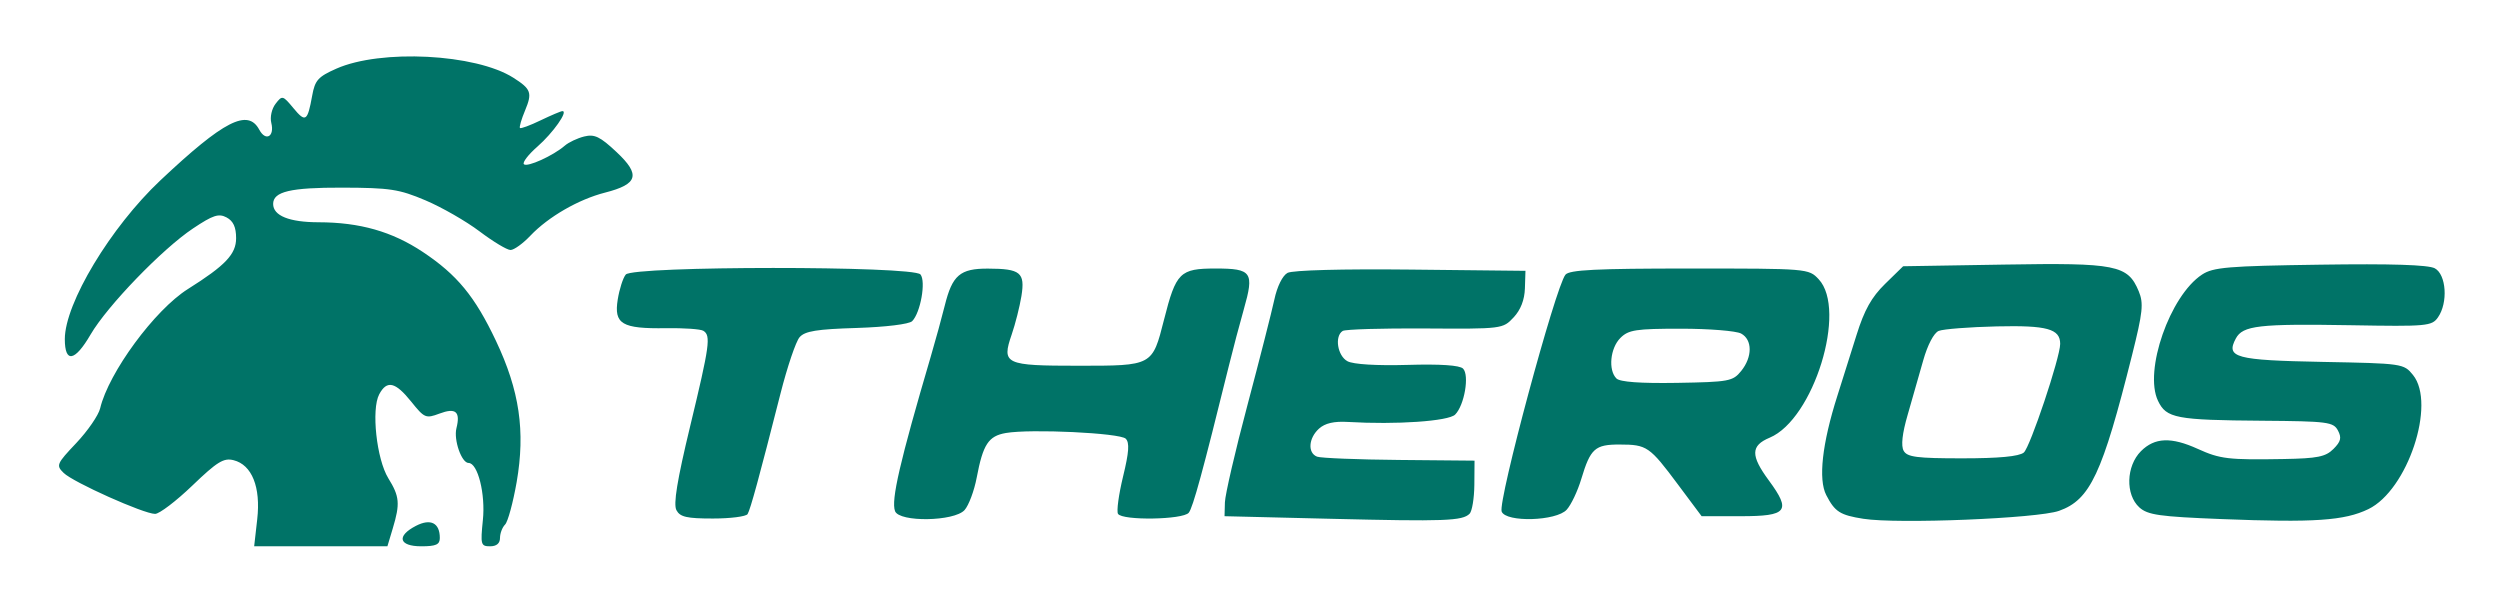
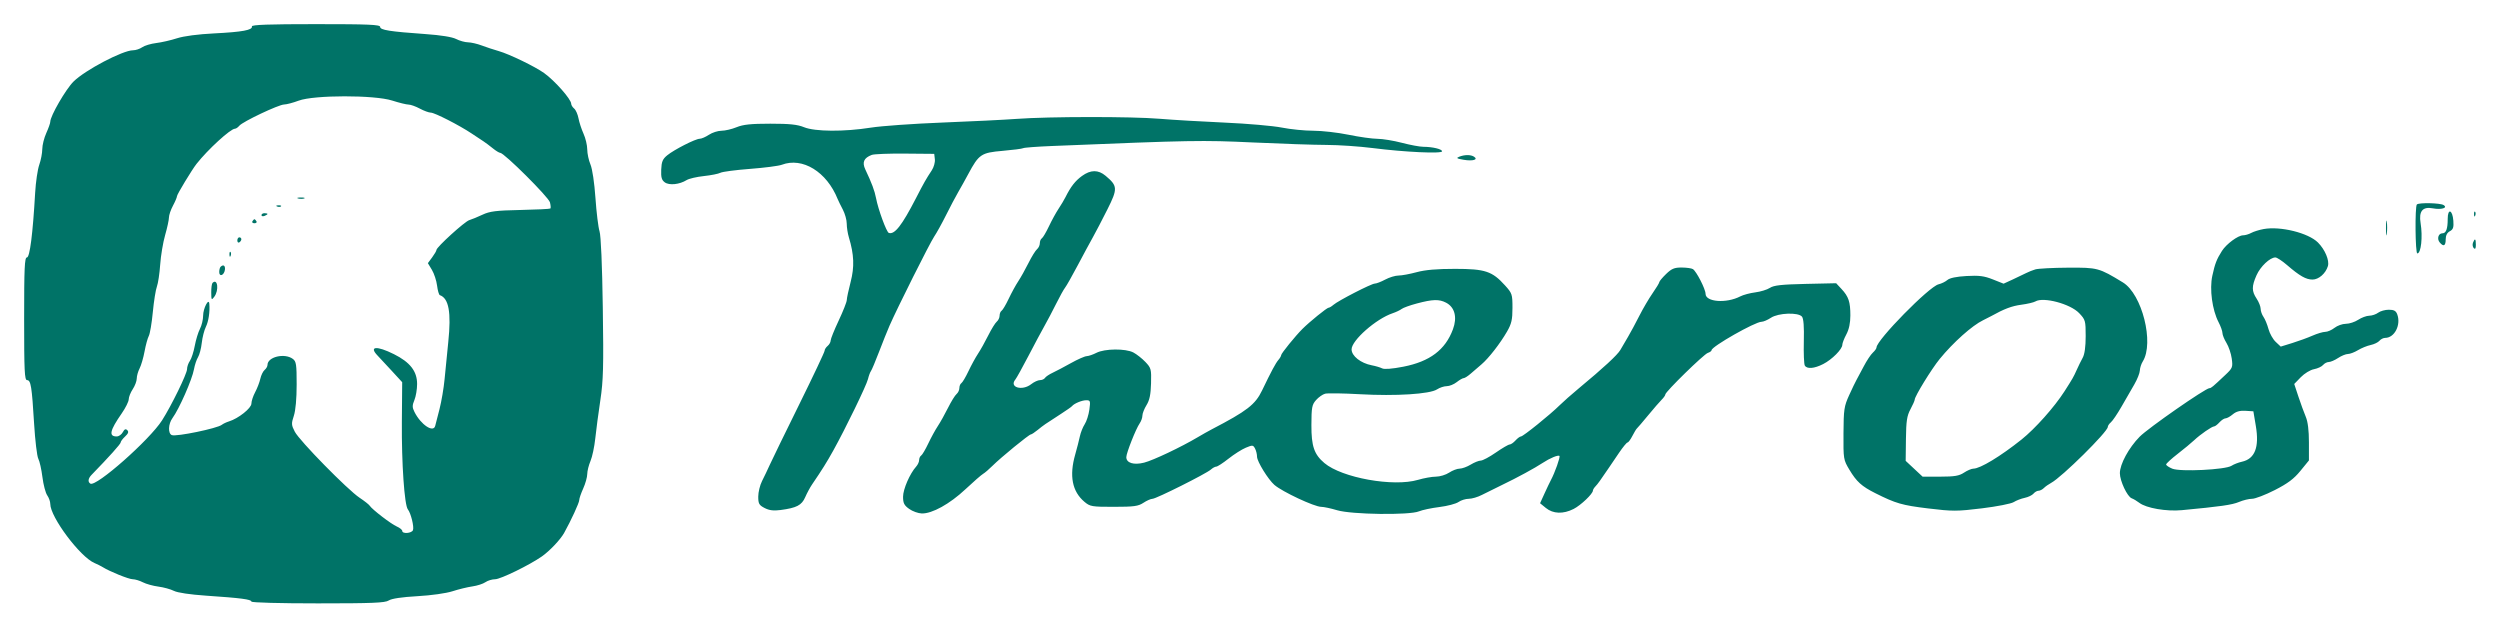
- <svg xmlns="http://www.w3.org/2000/svg" viewBox="0 0 540 130" fill="none">
-   <path fill-rule="evenodd" d="M 84.84 114.13 C 86.45 108.77 86.31 107.24 83.88 103.31 C 81.34 99.19 80.17 88.42 81.91 85.17 C 83.57 82.06 85.39 82.48 88.82 86.75 C 91.67 90.31 91.98 90.44 94.91 89.34 C 98.44 88.01 99.49 88.91 98.59 92.50 C 97.96 95.02 99.70 100.00 101.21 100.00 C 103.20 100.00 104.89 106.71 104.30 112.34 C 103.76 117.64 103.86 118.00 105.86 118.00 C 107.25 118.00 108.00 117.37 108.00 116.20 C 108.00 115.21 108.49 113.91 109.10 113.30 C 109.70 112.70 110.82 108.57 111.60 104.12 C 113.50 93.13 112.22 84.37 107.12 73.61 C 102.56 63.99 98.73 59.35 91.31 54.41 C 84.66 50.00 77.73 48.03 68.82 48.01 C 62.48 48.00 59.00 46.60 59.00 44.05 C 59.00 41.38 62.74 40.50 73.90 40.53 C 84.23 40.56 86.20 40.86 91.89 43.27 C 95.41 44.76 100.68 47.78 103.60 49.99 C 106.52 52.19 109.52 54.00 110.27 54.00 C 111.02 54.00 112.95 52.61 114.56 50.91 C 118.45 46.82 124.97 43.06 130.70 41.60 C 137.82 39.78 138.40 37.75 133.19 32.86 C 129.61 29.50 128.42 28.93 126.19 29.48 C 124.71 29.85 122.83 30.74 122.00 31.46 C 119.50 33.63 113.86 36.19 113.16 35.47 C 112.80 35.10 114.12 33.38 116.10 31.65 C 119.47 28.69 122.78 24.00 121.49 24.00 C 121.17 24.00 119.05 24.90 116.78 25.99 C 114.51 27.09 112.50 27.83 112.31 27.65 C 112.13 27.46 112.62 25.75 113.42 23.85 C 115.01 20.03 114.72 19.23 110.88 16.79 C 102.75 11.62 82.27 10.57 72.65 14.83 C 68.70 16.58 68.03 17.33 67.43 20.67 C 66.42 26.24 66.00 26.52 63.38 23.36 C 61.08 20.59 60.96 20.56 59.53 22.41 C 58.69 23.49 58.29 25.30 58.60 26.55 C 59.34 29.50 57.40 30.61 56.01 28.03 C 53.54 23.40 48.35 26.05 34.63 38.97 C 23.89 49.09 14.00 65.52 14.00 73.25 C 14.00 78.49 16.17 78.10 19.57 72.25 C 23.16 66.09 35.07 53.75 41.70 49.34 C 46.03 46.45 47.24 46.06 48.95 46.97 C 50.40 47.75 51.00 49.07 51.00 51.45 C 51.00 54.90 48.70 57.33 40.59 62.43 C 33.43 66.93 23.46 80.48 21.63 88.21 C 21.27 89.70 18.96 93.06 16.49 95.68 C 12.21 100.20 12.08 100.52 13.75 102.15 C 15.80 104.17 31.06 111.00 33.50 111.00 C 34.42 111.00 38.04 108.25 41.55 104.88 C 46.90 99.74 48.32 98.86 50.44 99.40 C 54.42 100.39 56.35 105.21 55.56 112.16 L 54.90 118.00 L 69.29 118.00 L 83.68 118.00 L 84.84 114.13 Z M 95.00 116.20 C 95.00 112.95 93.02 111.94 89.85 113.58 C 85.57 115.79 86.15 118.00 91.00 118.00 C 94.19 118.00 95.00 117.63 95.00 116.20 Z M 317.43 110.97 C 317.97 110.43 318.43 107.63 318.46 104.74 L 318.50 99.50 L 302.24 99.35 C 293.30 99.27 285.31 98.95 284.49 98.64 C 282.42 97.84 282.63 94.65 284.90 92.59 C 286.20 91.41 288.15 90.96 291.15 91.14 C 301.59 91.76 312.88 90.98 314.31 89.55 C 316.31 87.55 317.43 81.03 316.02 79.62 C 315.29 78.89 311.12 78.61 304.01 78.82 C 297.37 79.01 292.31 78.70 291.06 78.03 C 288.89 76.87 288.22 72.60 290.03 71.48 C 290.60 71.13 298.61 70.89 307.83 70.95 C 324.46 71.06 324.62 71.04 326.93 68.57 C 328.46 66.95 329.30 64.78 329.38 62.30 L 329.50 58.50 L 304.72 58.23 C 289.94 58.07 279.20 58.36 278.11 58.94 C 277.03 59.52 275.86 61.88 275.26 64.71 C 274.69 67.34 272.08 77.60 269.45 87.50 C 266.81 97.40 264.63 106.85 264.58 108.50 L 264.50 111.50 L 287.50 112.06 C 312.09 112.66 315.88 112.52 317.43 110.97 Z M 444.76 110.34 C 451.48 107.95 454.09 102.38 460.52 76.72 C 462.85 67.42 463.05 65.53 461.97 62.92 C 459.61 57.24 457.14 56.74 432.88 57.15 L 411.08 57.51 L 407.17 61.33 C 404.25 64.19 402.70 66.96 401.02 72.33 C 399.79 76.27 397.92 82.20 396.87 85.50 C 393.58 95.83 392.72 103.55 394.47 106.94 C 396.34 110.56 397.44 111.26 402.50 112.06 C 409.83 113.22 440.14 111.99 444.76 110.34 Z M 511.57 109.97 C 520.04 105.87 526.24 87.22 521.21 81.00 C 519.21 78.53 518.96 78.50 501.64 78.17 C 482.83 77.81 480.73 77.24 482.94 73.11 C 484.44 70.31 487.92 69.91 507.85 70.25 C 524.24 70.54 525.28 70.44 526.60 68.55 C 528.81 65.40 528.41 59.29 525.91 57.95 C 524.50 57.20 516.52 56.94 501.12 57.17 C 481.22 57.46 478.06 57.72 475.64 59.31 C 468.70 63.86 463.03 80.12 466.13 86.58 C 467.93 90.34 469.99 90.74 488.71 90.88 C 502.78 90.99 504.01 91.15 504.99 92.98 C 505.83 94.55 505.63 95.37 504.02 96.98 C 502.33 98.67 500.58 99.02 493.25 99.15 C 481.30 99.36 479.54 99.15 474.70 96.95 C 468.97 94.35 465.42 94.49 462.45 97.45 C 459.24 100.67 459.06 106.84 462.10 109.60 C 463.91 111.23 466.40 111.59 479.85 112.12 C 499.90 112.91 506.40 112.47 511.57 109.97 Z M 161.48 111.04 C 162.09 110.04 163.98 103.12 168.59 85.00 C 170.06 79.22 171.91 73.75 172.71 72.84 C 173.85 71.52 176.43 71.10 185.03 70.84 C 191.32 70.64 196.38 70.02 197.03 69.37 C 198.83 67.56 200.04 60.76 198.82 59.28 C 197.26 57.40 136.73 57.42 135.17 59.30 C 134.57 60.01 133.79 62.45 133.43 64.70 C 132.58 70.00 134.33 71.03 143.85 70.89 C 147.69 70.83 151.33 71.08 151.92 71.45 C 153.58 72.48 153.30 74.53 149.07 92.08 C 146.25 103.78 145.42 108.91 146.11 110.20 C 146.89 111.67 148.35 112.00 153.98 112.00 C 157.77 112.00 161.15 111.57 161.48 111.04 Z M 208.34 110.18 C 209.24 109.18 210.43 106.02 210.97 103.15 C 212.33 95.97 213.51 94.18 217.26 93.53 C 222.61 92.60 241.92 93.52 243.16 94.76 C 244.01 95.61 243.86 97.68 242.58 102.94 C 241.64 106.81 241.15 110.44 241.49 110.99 C 242.41 112.48 255.54 112.27 256.77 110.75 C 257.67 109.65 259.81 101.81 265.44 79.00 C 266.32 75.42 267.77 69.95 268.66 66.82 C 270.95 58.78 270.41 58.00 262.55 58.00 C 254.86 58.00 254.02 58.83 251.44 69.01 C 248.89 79.05 248.99 79.00 232.97 79.00 C 217.03 79.00 216.32 78.67 218.53 72.24 C 219.32 69.95 220.26 66.21 220.63 63.94 C 221.44 58.86 220.43 58.04 213.40 58.02 C 207.37 58.00 205.70 59.43 204.07 66.00 C 203.46 68.47 202.10 73.42 201.05 77.00 C 194.37 99.71 192.43 108.08 193.33 110.41 C 194.26 112.84 206.10 112.65 208.34 110.18 Z M 338.41 110.09 C 339.36 109.05 340.78 106.06 341.56 103.45 C 343.54 96.87 344.52 96.00 349.87 96.02 C 355.74 96.03 356.30 96.42 362.45 104.67 L 367.55 111.50 L 376.01 111.50 C 386.08 111.50 386.94 110.40 382.08 103.79 C 378.10 98.39 378.14 96.26 382.25 94.54 C 391.74 90.57 399.04 66.93 392.83 60.31 C 390.66 58.01 390.52 58.00 364.95 58.00 C 344.75 58.00 339.01 58.29 338.14 59.33 C 336.00 61.91 323.51 108.29 324.36 110.50 C 325.28 112.88 336.18 112.57 338.41 110.09 Z M 411.19 97.37 C 410.59 96.30 410.88 93.64 412.05 89.62 C 413.03 86.25 414.54 80.96 415.41 77.86 C 416.35 74.52 417.71 71.92 418.75 71.48 C 419.71 71.08 425.36 70.64 431.30 70.50 C 442.17 70.25 445.00 71.03 445.00 74.28 C 445.00 77.21 438.49 96.64 437.14 97.75 C 436.11 98.59 431.79 99.00 423.86 99.00 C 414.02 99.00 411.95 98.73 411.19 97.37 Z M 349.15 81.75 C 347.34 79.94 347.80 75.20 350.00 73.00 C 351.76 71.24 353.33 71.00 363.07 71.00 C 369.15 71.00 375.00 71.47 376.07 72.04 C 378.54 73.36 378.55 77.10 376.09 80.14 C 374.29 82.36 373.46 82.51 362.24 82.70 C 354.34 82.83 349.91 82.51 349.15 81.75 Z" fill="#007367" />
+ <svg xmlns="http://www.w3.org/2000/svg" viewBox="-12 -12 1243 312" fill="none">
+   <path fill-rule="evenodd" d="M 113.250 1.137 C 113.648 2.948, 108.482 3.904, 94.518 4.603 C 86.447 5.007, 79.410 5.931, 76 7.034 C 72.975 8.013, 68.332 9.076, 65.683 9.397 C 63.034 9.718, 59.896 10.660, 58.711 11.490 C 57.525 12.321, 55.467 13, 54.137 13 C 49.054 13, 30.283 22.867, 24.558 28.548 C 20.698 32.379, 13 45.689, 13 48.532 C 13 49.219, 12.110 51.743, 11.022 54.141 C 9.934 56.538, 9.034 60.131, 9.022 62.124 C 9.010 64.118, 8.331 67.644, 7.514 69.960 C 6.697 72.276, 5.780 78.520, 5.477 83.836 C 4.307 104.369, 2.825 116, 1.381 116 C 0.237 116, 0 121.228, 0 146.500 C 0 172.522, 0.214 177, 1.455 177 C 3.337 177, 3.833 180.072, 4.960 198.703 C 5.465 207.064, 6.406 214.891, 7.051 216.095 C 7.696 217.300, 8.613 221.394, 9.091 225.194 C 9.568 228.993, 10.642 233.079, 11.479 234.273 C 12.316 235.468, 13 237.398, 13 238.563 C 13 245.099, 27.855 264.937, 35 267.943 C 36.375 268.522, 38.175 269.419, 39 269.937 C 42.525 272.149, 52.045 276, 53.988 276 C 55.149 276, 57.419 276.683, 59.032 277.517 C 60.646 278.351, 64.111 279.314, 66.733 279.657 C 69.355 280, 72.839 280.957, 74.475 281.783 C 76.291 282.699, 82.530 283.627, 90.475 284.164 C 107.725 285.329, 113 286.017, 113 287.101 C 113 287.615, 127.144 288, 146.035 288 C 173.176 288, 179.466 287.742, 181.285 286.553 C 182.717 285.617, 187.743 284.865, 195.500 284.426 C 202.447 284.033, 209.816 282.996, 213 281.965 C 216.025 280.985, 220.470 279.903, 222.877 279.560 C 225.284 279.217, 228.197 278.275, 229.349 277.468 C 230.502 276.661, 232.676 276, 234.180 276 C 236.847 276, 251.256 268.966, 257.418 264.656 C 261.254 261.972, 266.626 256.307, 268.469 253 C 271.930 246.790, 276 237.955, 276 236.651 C 276 235.863, 276.890 233.257, 277.978 230.859 C 279.066 228.462, 279.966 225.248, 279.978 223.718 C 279.990 222.188, 280.715 219.263, 281.590 217.218 C 282.464 215.173, 283.534 210.125, 283.969 206 C 284.403 201.875, 285.536 193.325, 286.488 187 C 287.962 177.197, 288.143 170.408, 287.713 141 C 287.402 119.667, 286.781 105.164, 286.087 103 C 285.470 101.075, 284.559 93.650, 284.063 86.500 C 283.532 78.849, 282.510 71.970, 281.580 69.782 C 280.711 67.737, 279.990 64.362, 279.978 62.282 C 279.966 60.202, 279.136 56.695, 278.134 54.490 C 277.132 52.284, 276.005 48.842, 275.630 46.840 C 275.254 44.839, 274.284 42.651, 273.474 41.978 C 272.663 41.305, 272 40.233, 272 39.595 C 272 37.374, 263.913 28.195, 258.563 24.344 C 254.109 21.137, 241.233 14.895, 236.006 13.410 C 233.528 12.705, 229.700 11.445, 227.500 10.608 C 225.300 9.772, 222.240 9.068, 220.700 9.044 C 219.161 9.020, 216.508 8.280, 214.806 7.400 C 212.857 6.392, 207.229 5.483, 199.606 4.945 C 181.703 3.681, 177 2.935, 177 1.361 C 177 0.241, 171.322 -0, 145 -0 C 121.622 -0, 113.067 0.306, 113.250 1.137 M 136.500 38.045 C 133.750 39.075, 130.495 39.936, 129.267 39.958 C 126.530 40.009, 108.691 48.462, 106.987 50.516 C 106.309 51.332, 105.330 52, 104.810 52 C 102.623 52, 91.340 62.329, 85.706 69.491 C 83.434 72.378, 76.013 84.639, 76.007 85.515 C 76.003 86.073, 75.100 88.209, 74 90.261 C 72.900 92.314, 72 94.958, 72 96.139 C 72 97.319, 71.146 101.258, 70.102 104.892 C 69.059 108.526, 67.954 115.129, 67.648 119.565 C 67.342 124.001, 66.603 128.915, 66.006 130.485 C 65.409 132.055, 64.498 137.775, 63.981 143.196 C 63.465 148.617, 62.568 153.939, 61.988 155.023 C 61.408 156.106, 60.456 159.573, 59.874 162.726 C 59.291 165.880, 58.181 169.684, 57.407 171.180 C 56.633 172.676, 55.997 174.936, 55.993 176.200 C 55.990 177.465, 55.093 179.850, 54 181.500 C 52.907 183.150, 52.010 185.405, 52.007 186.511 C 52.003 187.618, 50.442 190.768, 48.538 193.511 C 42.574 202.107, 41.941 205, 46.024 205 C 47.072 205, 48.437 204.052, 49.057 202.893 C 49.879 201.358, 50.485 201.085, 51.287 201.887 C 52.090 202.690, 51.793 203.544, 50.194 205.033 C 48.988 206.158, 48 207.485, 48 207.982 C 48 208.725, 42.245 215.134, 33.540 224.084 C 31.794 225.880, 31.556 227.608, 32.938 228.462 C 35.776 230.216, 62.346 206.757, 68.572 197 C 73.255 189.662, 81 173.794, 81 171.538 C 81 170.387, 81.635 168.539, 82.411 167.431 C 83.187 166.323, 84.278 162.960, 84.835 159.958 C 85.392 156.956, 86.555 153.150, 87.418 151.500 C 88.281 149.850, 88.990 146.899, 88.994 144.941 C 89 141.331, 91.797 135.929, 92.070 139 C 92.421 142.964, 91.704 147.785, 90.359 150.500 C 89.541 152.150, 88.622 155.750, 88.317 158.500 C 88.012 161.250, 87.173 164.447, 86.454 165.604 C 85.734 166.761, 84.831 169.461, 84.446 171.604 C 83.528 176.720, 77.092 191.331, 73.750 195.885 C 71.629 198.775, 71.457 203.578, 73.447 204.341 C 75.691 205.203, 96.058 200.994, 98.295 199.207 C 98.958 198.678, 100.555 197.921, 101.844 197.525 C 106.512 196.092, 113 190.939, 113 188.664 C 113 187.458, 113.840 184.902, 114.867 182.985 C 115.893 181.068, 117.047 178.069, 117.431 176.319 C 117.815 174.570, 118.775 172.602, 119.564 171.947 C 120.354 171.291, 121 170.167, 121 169.449 C 121 165.446, 129.443 163.410, 133.559 166.419 C 135.283 167.680, 135.500 169.107, 135.500 179.169 C 135.500 186.240, 134.970 192.097, 134.091 194.747 C 132.808 198.615, 132.852 199.322, 134.591 202.670 C 136.927 207.167, 160.865 231.564, 166.793 235.489 C 169.154 237.053, 171.404 238.820, 171.793 239.416 C 173.029 241.312, 182.394 248.507, 185.250 249.755 C 186.762 250.416, 188 251.417, 188 251.979 C 188 253.547, 192.713 253.190, 193.333 251.575 C 193.961 249.938, 192.276 243.094, 190.797 241.278 C 189.076 239.165, 187.641 218.272, 187.807 197.763 L 187.967 178.026 182.734 172.330 C 179.855 169.197, 176.713 165.817, 175.750 164.817 C 171.257 160.152, 175.259 159.790, 183.854 164.085 C 191.916 168.114, 195.385 172.578, 195.385 178.925 C 195.385 181.528, 194.784 185.107, 194.050 186.879 C 192.936 189.569, 192.938 190.546, 194.060 192.800 C 197.207 199.120, 203.466 203.334, 204.382 199.750 C 204.558 199.063, 205.513 195.350, 206.504 191.500 C 207.495 187.650, 208.641 180.900, 209.050 176.500 C 209.459 172.100, 210.285 163.775, 210.885 158 C 212.413 143.290, 211.156 136.324, 206.685 134.745 C 206.238 134.586, 205.618 132.442, 205.309 129.978 C 205.001 127.515, 203.846 124.002, 202.744 122.172 L 200.740 118.843 202.870 115.962 C 204.041 114.377, 205 112.725, 205 112.291 C 205 110.900, 219.069 98.111, 221.326 97.451 C 222.522 97.101, 225.468 95.889, 227.874 94.758 C 231.534 93.037, 234.616 92.652, 246.741 92.400 C 254.713 92.234, 261.429 91.904, 261.666 91.667 C 261.903 91.430, 261.800 90.052, 261.437 88.604 C 260.791 86.032, 238.662 64, 236.724 64 C 236.210 64, 234.549 62.987, 233.033 61.750 C 231.518 60.513, 229.428 58.946, 228.389 58.268 C 227.350 57.591, 224.700 55.837, 222.500 54.370 C 216.278 50.221, 204.092 44, 202.188 44 C 201.243 44, 198.791 43.100, 196.739 42 C 194.686 40.900, 192.164 40, 191.134 40 C 190.104 40, 186.443 39.100, 183 38 C 174.131 35.167, 144.113 35.196, 136.500 38.045 M 493.500 47.107 C 487.450 47.556, 470.800 48.380, 456.500 48.937 C 442.200 49.494, 426.225 50.628, 421 51.457 C 407.720 53.564, 393.196 53.474, 387.770 51.250 C 384.487 49.904, 380.611 49.500, 371 49.500 C 361.389 49.500, 357.513 49.904, 354.230 51.250 C 351.881 52.213, 348.506 53.003, 346.730 53.007 C 344.953 53.010, 342.150 53.907, 340.500 55 C 338.850 56.093, 336.784 56.990, 335.910 56.993 C 333.781 57.002, 323.193 62.391, 319.727 65.229 C 317.464 67.082, 316.917 68.394, 316.755 72.351 C 316.599 76.168, 316.977 77.512, 318.528 78.657 C 320.722 80.275, 325.866 79.746, 329.396 77.540 C 330.553 76.816, 334.403 75.917, 337.951 75.540 C 341.499 75.163, 345.201 74.428, 346.176 73.906 C 347.152 73.383, 353.795 72.511, 360.937 71.968 C 368.080 71.424, 375.174 70.504, 376.701 69.924 C 387.001 66.008, 399.062 73.417, 404.499 87 C 404.829 87.825, 405.977 90.164, 407.050 92.198 C 408.122 94.232, 409 97.385, 409 99.205 C 409 101.024, 409.476 104.085, 410.058 106.007 C 412.649 114.558, 412.889 120.658, 410.933 128.190 C 409.889 132.211, 409.027 136.261, 409.017 137.191 C 409.008 138.121, 407.200 142.706, 405 147.380 C 402.800 152.054, 401 156.525, 401 157.317 C 401 158.108, 400.325 159.315, 399.500 160 C 398.675 160.685, 398 161.752, 398.001 162.372 C 398.001 162.993, 392.337 174.975, 385.413 189 C 378.489 203.025, 371.909 216.525, 370.790 219 C 369.672 221.475, 367.911 225.164, 366.878 227.198 C 365.845 229.232, 365 232.708, 365 234.922 C 365 238.430, 365.407 239.159, 368.159 240.582 C 370.448 241.766, 372.628 242.042, 376.077 241.584 C 384.114 240.518, 386.592 239.229, 388.353 235.198 C 389.241 233.164, 390.763 230.334, 391.734 228.910 C 396.741 221.564, 399.017 217.926, 402.311 212 C 408.405 201.037, 418.812 179.606, 419.564 176.469 C 419.955 174.836, 420.616 173.050, 421.033 172.500 C 421.449 171.950, 423.250 167.675, 425.034 163 C 426.819 158.325, 429.163 152.475, 430.243 150 C 434.091 141.184, 450.285 108.859, 452.457 105.658 C 453.673 103.867, 456.339 99.048, 458.382 94.951 C 460.425 90.853, 463.147 85.700, 464.432 83.500 C 465.716 81.300, 467.971 77.250, 469.441 74.500 C 474.677 64.711, 475.861 63.912, 486.471 63.003 C 491.642 62.559, 496.255 61.960, 496.724 61.671 C 497.192 61.381, 503.633 60.897, 511.037 60.593 C 580.962 57.730, 585.622 57.647, 610.921 58.831 C 624.990 59.488, 641.450 60.040, 647.500 60.057 C 653.550 60.074, 663.900 60.775, 670.500 61.616 C 686.356 63.636, 705 64.509, 705 63.233 C 705 62.128, 700.338 61.009, 695.625 60.983 C 693.906 60.973, 689.125 60.081, 685 59 C 680.875 57.919, 675.412 57.027, 672.860 57.017 C 670.308 57.008, 663.846 56.100, 658.500 55 C 653.154 53.900, 645.269 53, 640.978 53 C 636.687 53, 629.649 52.297, 625.338 51.437 C 621.027 50.577, 608.275 49.465, 597 48.964 C 585.725 48.463, 571.100 47.602, 564.500 47.051 C 550.572 45.886, 509.491 45.919, 493.500 47.107 M 421.465 65.009 C 417.504 66.503, 416.538 68.683, 418.246 72.276 C 421.390 78.889, 422.891 82.901, 423.564 86.490 C 424.622 92.127, 428.770 103.423, 429.924 103.808 C 432.795 104.765, 436.457 100.077, 443.443 86.500 C 447.360 78.887, 448.463 76.944, 451.272 72.706 C 452.291 71.170, 452.984 68.695, 452.812 67.206 L 452.500 64.500 438 64.371 C 430.025 64.300, 422.584 64.587, 421.465 65.009 M 713.500 65.931 C 711.874 66.574, 712.288 66.856, 715.713 67.442 C 720.309 68.229, 723.180 67.362, 720.857 65.890 C 719.211 64.847, 716.199 64.864, 713.500 65.931 M 525.944 75.503 C 522.609 77.926, 520.375 80.795, 517.770 86 C 517.082 87.375, 515.512 90.011, 514.281 91.857 C 513.051 93.704, 510.908 97.615, 509.520 100.550 C 508.132 103.484, 506.547 106.162, 505.998 106.501 C 505.449 106.840, 505 107.936, 505 108.937 C 505 109.937, 504.369 111.278, 503.599 111.918 C 502.828 112.558, 500.916 115.650, 499.350 118.791 C 497.785 121.931, 495.500 126.011, 494.274 127.857 C 493.047 129.704, 490.908 133.615, 489.520 136.550 C 488.132 139.484, 486.547 142.162, 485.998 142.501 C 485.449 142.840, 485 143.936, 485 144.937 C 485 145.937, 484.369 147.278, 483.599 147.918 C 482.828 148.558, 480.916 151.650, 479.350 154.791 C 477.785 157.931, 475.500 162.011, 474.274 163.857 C 473.047 165.704, 470.908 169.615, 469.520 172.550 C 468.132 175.484, 466.547 178.162, 465.998 178.501 C 465.449 178.840, 465 179.936, 465 180.937 C 465 181.937, 464.369 183.278, 463.599 183.918 C 462.828 184.558, 460.916 187.650, 459.350 190.791 C 457.785 193.931, 455.500 198.011, 454.274 199.857 C 453.047 201.704, 450.908 205.615, 449.520 208.550 C 448.132 211.484, 446.547 214.162, 445.998 214.501 C 445.449 214.840, 445 215.844, 445 216.730 C 445 217.617, 444.338 219.074, 443.529 219.968 C 440.393 223.434, 437 231.237, 437 234.985 C 437 238.166, 437.548 239.254, 440.045 241.032 C 441.720 242.225, 444.533 243.241, 446.295 243.291 C 451.430 243.437, 460.197 238.583, 467.994 231.277 C 471.973 227.550, 475.937 224.093, 476.803 223.595 C 477.669 223.097, 479.791 221.275, 481.520 219.547 C 485.551 215.516, 499.630 204, 500.527 204 C 500.903 204, 502.451 202.988, 503.967 201.750 C 506.863 199.385, 507.483 198.957, 515.500 193.794 C 518.250 192.023, 520.725 190.287, 521 189.937 C 522.028 188.626, 525.944 187, 528.070 187 C 530.117 187, 530.227 187.329, 529.630 191.685 C 529.277 194.262, 528.236 197.518, 527.316 198.920 C 526.397 200.323, 525.311 203.052, 524.902 204.985 C 524.493 206.918, 523.454 210.975, 522.591 214 C 519.567 224.611, 521.087 232.371, 527.196 237.512 C 529.979 239.853, 530.844 240, 541.827 239.993 C 551.794 239.988, 553.938 239.696, 556.500 238 C 558.150 236.907, 560.178 236.010, 561.008 236.007 C 562.838 235.999, 587.803 223.488, 590.055 221.450 C 590.936 220.653, 592.144 220, 592.739 220 C 593.334 220, 596.067 218.225, 598.812 216.055 C 601.557 213.885, 605.420 211.434, 607.395 210.608 C 610.742 209.210, 611.056 209.236, 611.994 210.988 C 612.547 212.022, 613 213.864, 613 215.081 C 613 217.437, 618.540 226.429, 621.640 229.105 C 625.621 232.541, 641.554 240, 644.912 240 C 646.166 240, 649.736 240.763, 652.846 241.696 C 659.983 243.837, 688.768 244.225, 693.500 242.244 C 695.150 241.553, 699.734 240.586, 703.686 240.096 C 707.638 239.605, 711.901 238.483, 713.158 237.602 C 714.416 236.721, 716.718 236, 718.274 236 C 719.831 236, 722.768 235.133, 724.802 234.073 C 726.836 233.013, 731.425 230.743, 735 229.030 C 742.223 225.568, 751.179 220.703, 755 218.167 C 758.535 215.820, 762.739 214.073, 763.359 214.692 C 763.862 215.195, 761.100 222.991, 759.097 226.723 C 758.572 227.701, 757.149 230.683, 755.933 233.352 L 753.723 238.204 756.611 240.566 C 760.206 243.506, 765.240 243.681, 770.407 241.047 C 774.036 239.197, 780 233.505, 780 231.891 C 780 231.480, 780.568 230.548, 781.263 229.821 C 782.416 228.615, 783.724 226.802, 788 220.486 C 788.825 219.267, 791.068 215.959, 792.984 213.135 C 794.900 210.311, 796.801 208, 797.208 208 C 797.615 208, 798.698 206.538, 799.614 204.750 C 800.530 202.963, 801.554 201.275, 801.890 201 C 802.225 200.725, 804.726 197.800, 807.447 194.500 C 810.168 191.200, 813.205 187.695, 814.197 186.711 C 815.189 185.727, 816 184.565, 816 184.128 C 816 182.810, 835.149 164.087, 837.145 163.454 C 838.165 163.130, 839 162.521, 839 162.101 C 839 160.298, 860.629 148.006, 863.823 147.993 C 864.745 147.990, 866.850 147.093, 868.500 146 C 872.185 143.560, 882.087 143.195, 883.943 145.431 C 884.738 146.389, 885.042 150.439, 884.862 157.698 C 884.715 163.658, 884.937 169.090, 885.356 169.768 C 886.472 171.572, 890.038 171.275, 894.485 169.008 C 898.882 166.766, 904 161.617, 904 159.435 C 904 158.642, 904.900 156.314, 906 154.261 C 907.330 151.780, 908 148.619, 908 144.830 C 908 138.071, 907.127 135.471, 903.576 131.661 L 900.930 128.822 885.715 129.161 C 873.762 129.427, 869.964 129.850, 868 131.130 C 866.625 132.027, 863.355 133.032, 860.733 133.364 C 858.111 133.695, 854.730 134.605, 853.220 135.386 C 846.324 138.952, 836 138.168, 836 134.078 C 836 131.759, 831.476 122.922, 829.717 121.804 C 829.048 121.379, 826.523 121.024, 824.106 121.015 C 820.491 121.003, 819.120 121.576, 816.367 124.250 C 814.527 126.037, 813.017 127.842, 813.011 128.260 C 813.005 128.678, 811.510 131.153, 809.689 133.760 C 807.867 136.367, 804.897 141.425, 803.089 145 C 801.280 148.575, 798.738 153.300, 797.440 155.500 C 796.141 157.700, 794.429 160.625, 793.635 162 C 792.195 164.495, 785.298 170.868, 773 181.071 C 769.425 184.037, 765.114 187.843, 763.419 189.529 C 758.861 194.065, 745.300 205, 744.234 205 C 743.726 205, 742.495 205.900, 741.500 207 C 740.505 208.100, 739.197 209.001, 738.595 209.001 C 737.993 209.002, 734.908 210.802, 731.739 213.001 C 728.571 215.201, 725.196 217.002, 724.239 217.004 C 723.283 217.006, 721.027 217.906, 719.226 219.004 C 717.425 220.102, 714.950 221.003, 713.726 221.007 C 712.502 221.010, 710.150 221.907, 708.500 223 C 706.850 224.093, 703.894 224.990, 701.932 224.993 C 699.969 224.997, 695.980 225.708, 693.068 226.573 C 680.849 230.201, 655.197 225.600, 646.473 218.216 C 641.395 213.919, 639.998 209.833, 640.032 199.382 C 640.060 190.547, 640.305 189.226, 642.340 186.917 C 643.593 185.496, 645.623 184.070, 646.853 183.749 C 648.082 183.427, 655.892 183.546, 664.208 184.012 C 681.975 185.007, 698.916 183.940, 702.487 181.601 C 703.830 180.720, 706.010 180, 707.330 180 C 708.650 180, 710.874 179.100, 712.273 178 C 713.671 176.900, 715.241 176, 715.762 176 C 716.282 176, 717.861 174.988, 719.271 173.750 C 720.681 172.512, 723.065 170.461, 724.568 169.192 C 728.111 166.199, 733.922 158.737, 737.316 152.822 C 739.534 148.957, 740 146.916, 740 141.075 C 740 134.334, 739.829 133.817, 736.318 129.930 C 729.919 122.847, 726.444 121.691, 711.500 121.677 C 702.452 121.668, 696.632 122.172, 692.356 123.332 C 688.976 124.250, 684.920 125, 683.341 125 C 681.762 125, 678.791 125.900, 676.739 127 C 674.686 128.100, 672.350 129, 671.546 129 C 669.865 129, 653.285 137.530, 650.921 139.610 C 650.053 140.375, 648.990 141, 648.560 141 C 647.740 141, 639.080 148.026, 635.553 151.553 C 632.026 155.080, 625 163.740, 625 164.560 C 625 164.990, 624.392 166.053, 623.649 166.921 C 622.244 168.562, 620.112 172.542, 615.495 182.143 C 612.113 189.175, 608.040 192.322, 590.500 201.453 C 588.850 202.312, 585.700 204.084, 583.500 205.392 C 575.279 210.280, 561.345 216.887, 556.866 218.021 C 551.689 219.333, 548 218.198, 548 215.293 C 548 213.258, 552.767 201.196, 554.626 198.527 C 555.382 197.443, 556 195.696, 556 194.646 C 556 193.595, 556.922 191.244, 558.049 189.420 C 559.567 186.965, 560.151 184.161, 560.299 178.619 C 560.489 171.544, 560.336 170.961, 557.500 167.978 C 555.850 166.242, 553.150 164.113, 551.500 163.248 C 547.625 161.215, 537.226 161.315, 533.147 163.424 C 531.471 164.291, 529.289 165.037, 528.300 165.081 C 527.310 165.126, 523.800 166.674, 520.500 168.521 C 517.200 170.368, 513.092 172.535, 511.372 173.337 C 509.652 174.140, 507.938 175.292, 507.563 175.898 C 507.188 176.504, 506.069 177, 505.076 177 C 504.082 177, 502.126 177.900, 500.727 179 C 496.245 182.525, 489.610 180.585, 492.839 176.694 C 493.424 175.989, 496.351 170.707, 499.345 164.956 C 502.338 159.205, 505.936 152.475, 507.341 150 C 508.745 147.525, 511.351 142.575, 513.131 139 C 514.911 135.425, 516.910 131.825, 517.572 131 C 518.235 130.175, 521.039 125.225, 523.802 120 C 526.565 114.775, 529.966 108.475, 531.360 106 C 532.753 103.525, 536 97.302, 538.574 92.172 C 543.790 81.776, 543.722 80.468, 537.702 75.403 C 534.042 72.323, 530.276 72.355, 525.944 75.503 M 136.269 86.693 C 137.242 86.947, 138.592 86.930, 139.269 86.656 C 139.946 86.382, 139.150 86.175, 137.500 86.195 C 135.850 86.215, 135.296 86.439, 136.269 86.693 M 1189.667 89.667 C 1188.657 90.676, 1188.868 114, 1189.887 114 C 1191.753 114, 1192.643 105.805, 1191.523 98.932 C 1190.556 93.003, 1192.515 90.631, 1197.591 91.583 C 1201.843 92.381, 1205.198 91.370, 1202.972 89.962 C 1201.288 88.896, 1190.672 88.661, 1189.667 89.667 M 125.813 90.683 C 126.534 90.972, 127.397 90.936, 127.729 90.604 C 128.061 90.272, 127.471 90.036, 126.417 90.079 C 125.252 90.127, 125.015 90.364, 125.813 90.683 M 1205 96.835 C 1205 101.824, 1204.199 104, 1202.362 104 C 1200.358 104, 1199.538 106.738, 1201.011 108.513 C 1202.922 110.816, 1204 110.284, 1204 107.035 C 1204 105.068, 1204.691 103.701, 1206.054 102.971 C 1207.707 102.086, 1208.049 101.069, 1207.804 97.763 C 1207.394 92.230, 1205 91.437, 1205 96.835 M 1218.079 94.583 C 1218.127 95.748, 1218.364 95.985, 1218.683 95.188 C 1218.972 94.466, 1218.936 93.603, 1218.604 93.271 C 1218.272 92.939, 1218.036 93.529, 1218.079 94.583 M 118 94.969 C 118 95.501, 118.675 95.678, 119.500 95.362 C 120.325 95.045, 121 94.609, 121 94.393 C 121 94.177, 120.325 94, 119.500 94 C 118.675 94, 118 94.436, 118 94.969 M 1174.310 101.500 C 1174.315 104.800, 1174.502 106.029, 1174.725 104.232 C 1174.947 102.435, 1174.943 99.735, 1174.715 98.232 C 1174.486 96.729, 1174.304 98.200, 1174.310 101.500 M 113.500 98 C 113.160 98.550, 113.610 99, 114.500 99 C 115.390 99, 115.840 98.550, 115.500 98 C 115.160 97.450, 114.710 97, 114.500 97 C 114.290 97, 113.840 97.450, 113.500 98 M 1113.500 101.880 C 1111.300 102.281, 1108.517 103.147, 1107.316 103.805 C 1106.114 104.462, 1104.289 105, 1103.260 105 C 1100.781 105, 1094.937 109.315, 1092.761 112.753 C 1090.091 116.969, 1089.294 119.028, 1087.964 125.133 C 1086.518 131.771, 1087.915 142.129, 1091.075 148.198 C 1092.134 150.232, 1093 152.654, 1093 153.580 C 1093 154.506, 1093.901 156.721, 1095.001 158.502 C 1096.102 160.283, 1097.283 163.783, 1097.625 166.280 C 1098.215 170.589, 1098.050 171.005, 1094.374 174.473 C 1088.078 180.412, 1087.371 181, 1086.533 181 C 1084.582 181, 1056.034 200.861, 1051.826 205.147 C 1046.417 210.656, 1042 218.800, 1042 223.266 C 1042 227.113, 1045.693 234.956, 1047.878 235.751 C 1048.770 236.075, 1050.489 237.097, 1051.697 238.022 C 1055.118 240.641, 1065.151 242.370, 1072.778 241.655 C 1092.025 239.850, 1097.829 239.019, 1101.218 237.579 C 1103.263 236.711, 1106.189 236, 1107.720 236 C 1109.252 236, 1114.329 234.053, 1119.003 231.674 C 1125.458 228.388, 1128.521 226.095, 1131.750 222.136 L 1136 216.925 1136 207.930 C 1136 201.996, 1135.465 197.671, 1134.428 195.218 C 1133.564 193.173, 1131.919 188.668, 1130.774 185.207 L 1128.691 178.914 1131.953 175.548 C 1133.775 173.669, 1136.669 171.909, 1138.507 171.565 C 1140.318 171.225, 1142.349 170.284, 1143.022 169.474 C 1143.695 168.663, 1144.977 167.997, 1145.872 167.993 C 1146.768 167.990, 1148.850 167.093, 1150.500 166 C 1152.150 164.907, 1154.347 164.010, 1155.382 164.007 C 1156.417 164.003, 1158.667 163.149, 1160.382 162.108 C 1162.097 161.067, 1164.931 159.913, 1166.681 159.544 C 1168.430 159.174, 1170.398 158.225, 1171.053 157.436 C 1171.709 156.646, 1172.990 156, 1173.900 156 C 1178.571 156, 1181.879 149.519, 1179.896 144.250 C 1179.251 142.536, 1178.255 142, 1175.716 142 C 1173.882 142, 1171.509 142.661, 1170.441 143.468 C 1169.374 144.276, 1167.375 144.954, 1166 144.975 C 1164.625 144.996, 1162.150 145.907, 1160.500 147 C 1158.850 148.093, 1156.098 148.990, 1154.385 148.993 C 1152.672 148.997, 1150.126 149.900, 1148.727 151 C 1147.329 152.100, 1145.255 153, 1144.119 153 C 1142.983 153, 1140.129 153.848, 1137.777 154.883 C 1135.425 155.919, 1130.908 157.569, 1127.741 158.549 L 1121.981 160.331 1119.479 157.981 C 1118.103 156.688, 1116.488 153.814, 1115.891 151.594 C 1115.293 149.374, 1114.173 146.657, 1113.402 145.557 C 1112.631 144.456, 1111.997 142.643, 1111.993 141.527 C 1111.990 140.412, 1111.093 138.150, 1110 136.500 C 1107.506 132.734, 1107.495 130.396, 1109.946 124.855 C 1111.876 120.491, 1116.630 116, 1119.319 116 C 1120.089 116, 1122.694 117.703, 1125.109 119.785 C 1131.417 125.223, 1134.540 127, 1137.791 127 C 1140.865 127, 1144.323 123.977, 1145.429 120.323 C 1146.278 117.520, 1143.992 112.083, 1140.492 108.583 C 1135.714 103.805, 1121.840 100.360, 1113.500 101.880 M 106 107.559 C 106 108.416, 106.450 108.840, 107 108.500 C 107.550 108.160, 108 107.459, 108 106.941 C 108 106.423, 107.550 106, 107 106 C 106.450 106, 106 106.702, 106 107.559 M 1217.574 108.667 C 1217.222 109.584, 1217.399 110.799, 1217.967 111.367 C 1218.678 112.078, 1219 111.557, 1219 109.700 C 1219 106.615, 1218.501 106.253, 1217.574 108.667 M 102.079 114.583 C 102.127 115.748, 102.364 115.985, 102.683 115.188 C 102.972 114.466, 102.936 113.603, 102.604 113.271 C 102.272 112.939, 102.036 113.529, 102.079 114.583 M 97.667 120.667 C 97.300 121.033, 97 122.196, 97 123.250 C 97 125.843, 99.415 124.920, 99.820 122.172 C 100.129 120.069, 99.031 119.302, 97.667 120.667 M 999.968 121.941 C 998.576 122.364, 996.551 123.172, 995.468 123.736 C 994.386 124.300, 991.405 125.726, 988.845 126.904 L 984.190 129.046 978.845 126.923 C 974.526 125.208, 972.014 124.883, 965.762 125.234 C 960.780 125.513, 957.397 126.213, 956.262 127.200 C 955.293 128.042, 953.301 129.016, 951.836 129.363 C 947.159 130.472, 921 157.113, 921 160.766 C 921 161.274, 920.171 162.441, 919.157 163.358 C 918.143 164.275, 916.090 167.383, 914.594 170.263 C 913.098 173.143, 911.480 176.175, 910.998 177 C 910.516 177.825, 908.893 181.200, 907.391 184.500 C 904.884 190.009, 904.654 191.564, 904.580 203.500 C 904.502 216.218, 904.565 216.609, 907.489 221.500 C 911.072 227.493, 913.600 229.786, 920.380 233.193 C 930.596 238.326, 933.704 239.224, 946.694 240.795 C 958.871 242.267, 960.967 242.263, 973.414 240.746 C 980.842 239.840, 987.950 238.446, 989.210 237.648 C 990.469 236.849, 992.931 235.898, 994.681 235.534 C 996.430 235.170, 998.398 234.225, 999.053 233.436 C 999.709 232.646, 1000.833 232, 1001.551 232 C 1002.269 232, 1003.461 231.396, 1004.199 230.658 C 1004.937 229.920, 1006.579 228.761, 1007.846 228.082 C 1013.155 225.241, 1036 202.662, 1036 200.256 C 1036 199.700, 1036.691 198.671, 1037.536 197.970 C 1038.382 197.268, 1040.744 193.786, 1042.786 190.230 C 1044.829 186.674, 1047.708 181.681, 1049.184 179.133 C 1050.659 176.585, 1051.897 173.472, 1051.934 172.215 C 1051.970 170.958, 1052.623 168.933, 1053.385 167.715 C 1059.145 158.505, 1053.041 134.235, 1043.504 128.424 C 1031.588 121.164, 1030.956 120.994, 1016.235 121.086 C 1008.681 121.133, 1001.361 121.518, 999.968 121.941 M 93.667 128.667 C 93.300 129.033, 93.014 131.171, 93.032 133.417 C 93.061 137.224, 93.163 137.369, 94.532 135.559 C 96.978 132.324, 96.201 126.132, 93.667 128.667 M 692.384 138.906 C 689.019 139.801, 685.644 141.023, 684.884 141.622 C 684.123 142.220, 682.100 143.180, 680.390 143.754 C 672.186 146.509, 659.996 157.243, 660.007 161.702 C 660.015 164.995, 664.556 168.581, 670.036 169.623 C 671.941 169.985, 674.274 170.677, 675.221 171.160 C 676.296 171.709, 680.236 171.396, 685.721 170.324 C 698.917 167.747, 706.587 161.975, 710.393 151.757 C 712.625 145.766, 711.327 140.737, 706.966 138.483 C 703.489 136.684, 700.395 136.774, 692.384 138.906 M 1000 137.873 C 999.175 138.370, 996.025 139.107, 993 139.510 C 988.247 140.145, 984.457 141.576, 978 145.178 C 977.175 145.638, 975.375 146.555, 974 147.216 C 968.577 149.822, 959.153 158.235, 952.401 166.500 C 948.367 171.437, 940 185.059, 940 186.689 C 940 187.151, 939.047 189.308, 937.882 191.481 C 936.130 194.750, 935.741 197.308, 935.632 206.286 L 935.500 217.138 939.711 221.069 L 943.923 225 952.711 224.993 C 959.800 224.988, 962.080 224.602, 964.500 223 C 966.150 221.907, 968.264 221.010, 969.197 221.007 C 972.554 220.994, 982.624 214.899, 993.103 206.538 C 999.900 201.115, 1009.441 190.406, 1014.463 182.565 C 1018.502 176.260, 1018.982 175.419, 1020.505 172 C 1021.362 170.075, 1022.724 167.306, 1023.531 165.846 C 1024.481 164.129, 1025 160.350, 1025 155.151 C 1025 147.450, 1024.863 146.967, 1021.750 143.683 C 1017.390 139.084, 1003.950 135.494, 1000 137.873 M 1098.139 194.005 C 1096.841 195.102, 1095.223 196, 1094.544 196 C 1093.865 196, 1092.495 196.900, 1091.500 198 C 1090.505 199.100, 1089.330 200, 1088.889 200 C 1087.780 200, 1081.950 204.029, 1078.970 206.854 C 1077.612 208.143, 1073.912 211.204, 1070.750 213.657 C 1067.588 216.110, 1065 218.486, 1065 218.937 C 1065 219.388, 1066.377 220.328, 1068.061 221.025 C 1071.998 222.656, 1094.499 221.559, 1097.504 219.589 C 1098.618 218.860, 1100.939 217.953, 1102.661 217.574 C 1109.132 216.153, 1111.381 210.409, 1109.607 199.834 L 1108.376 192.500 1104.438 192.255 C 1101.693 192.084, 1099.785 192.614, 1098.139 194.005" fill="#007367" class="brand-logo-theros" />
</svg>
